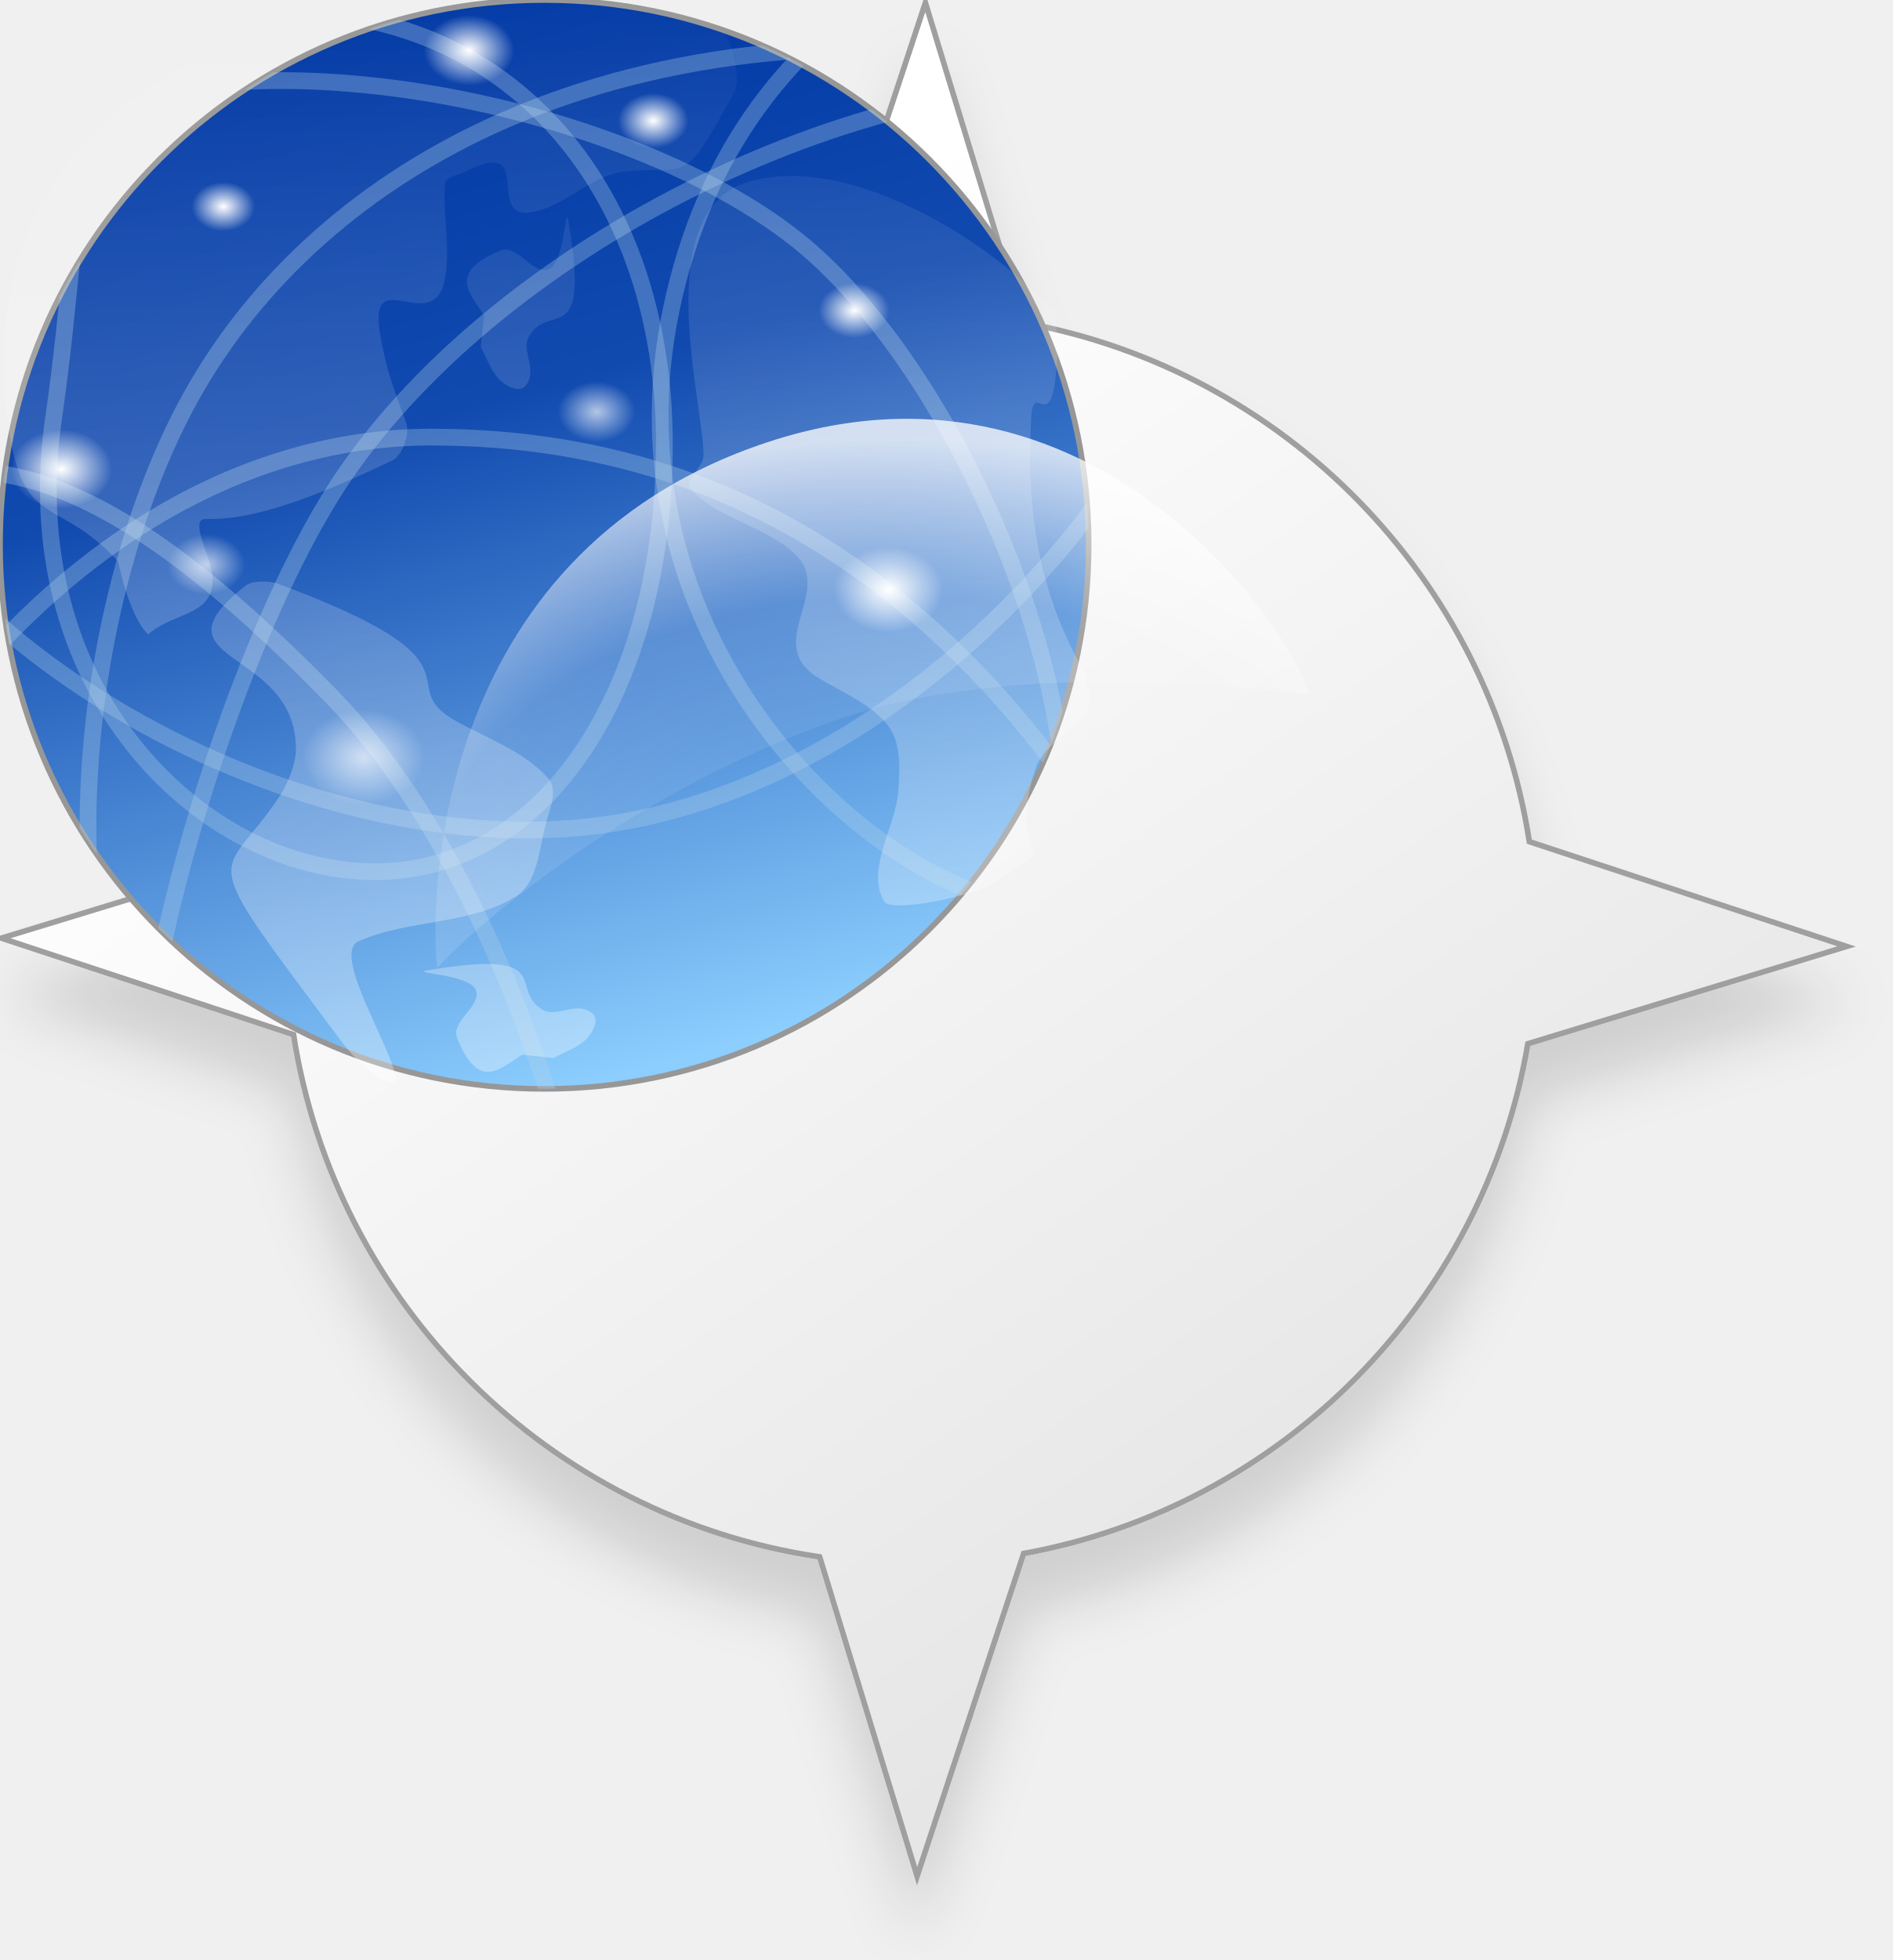
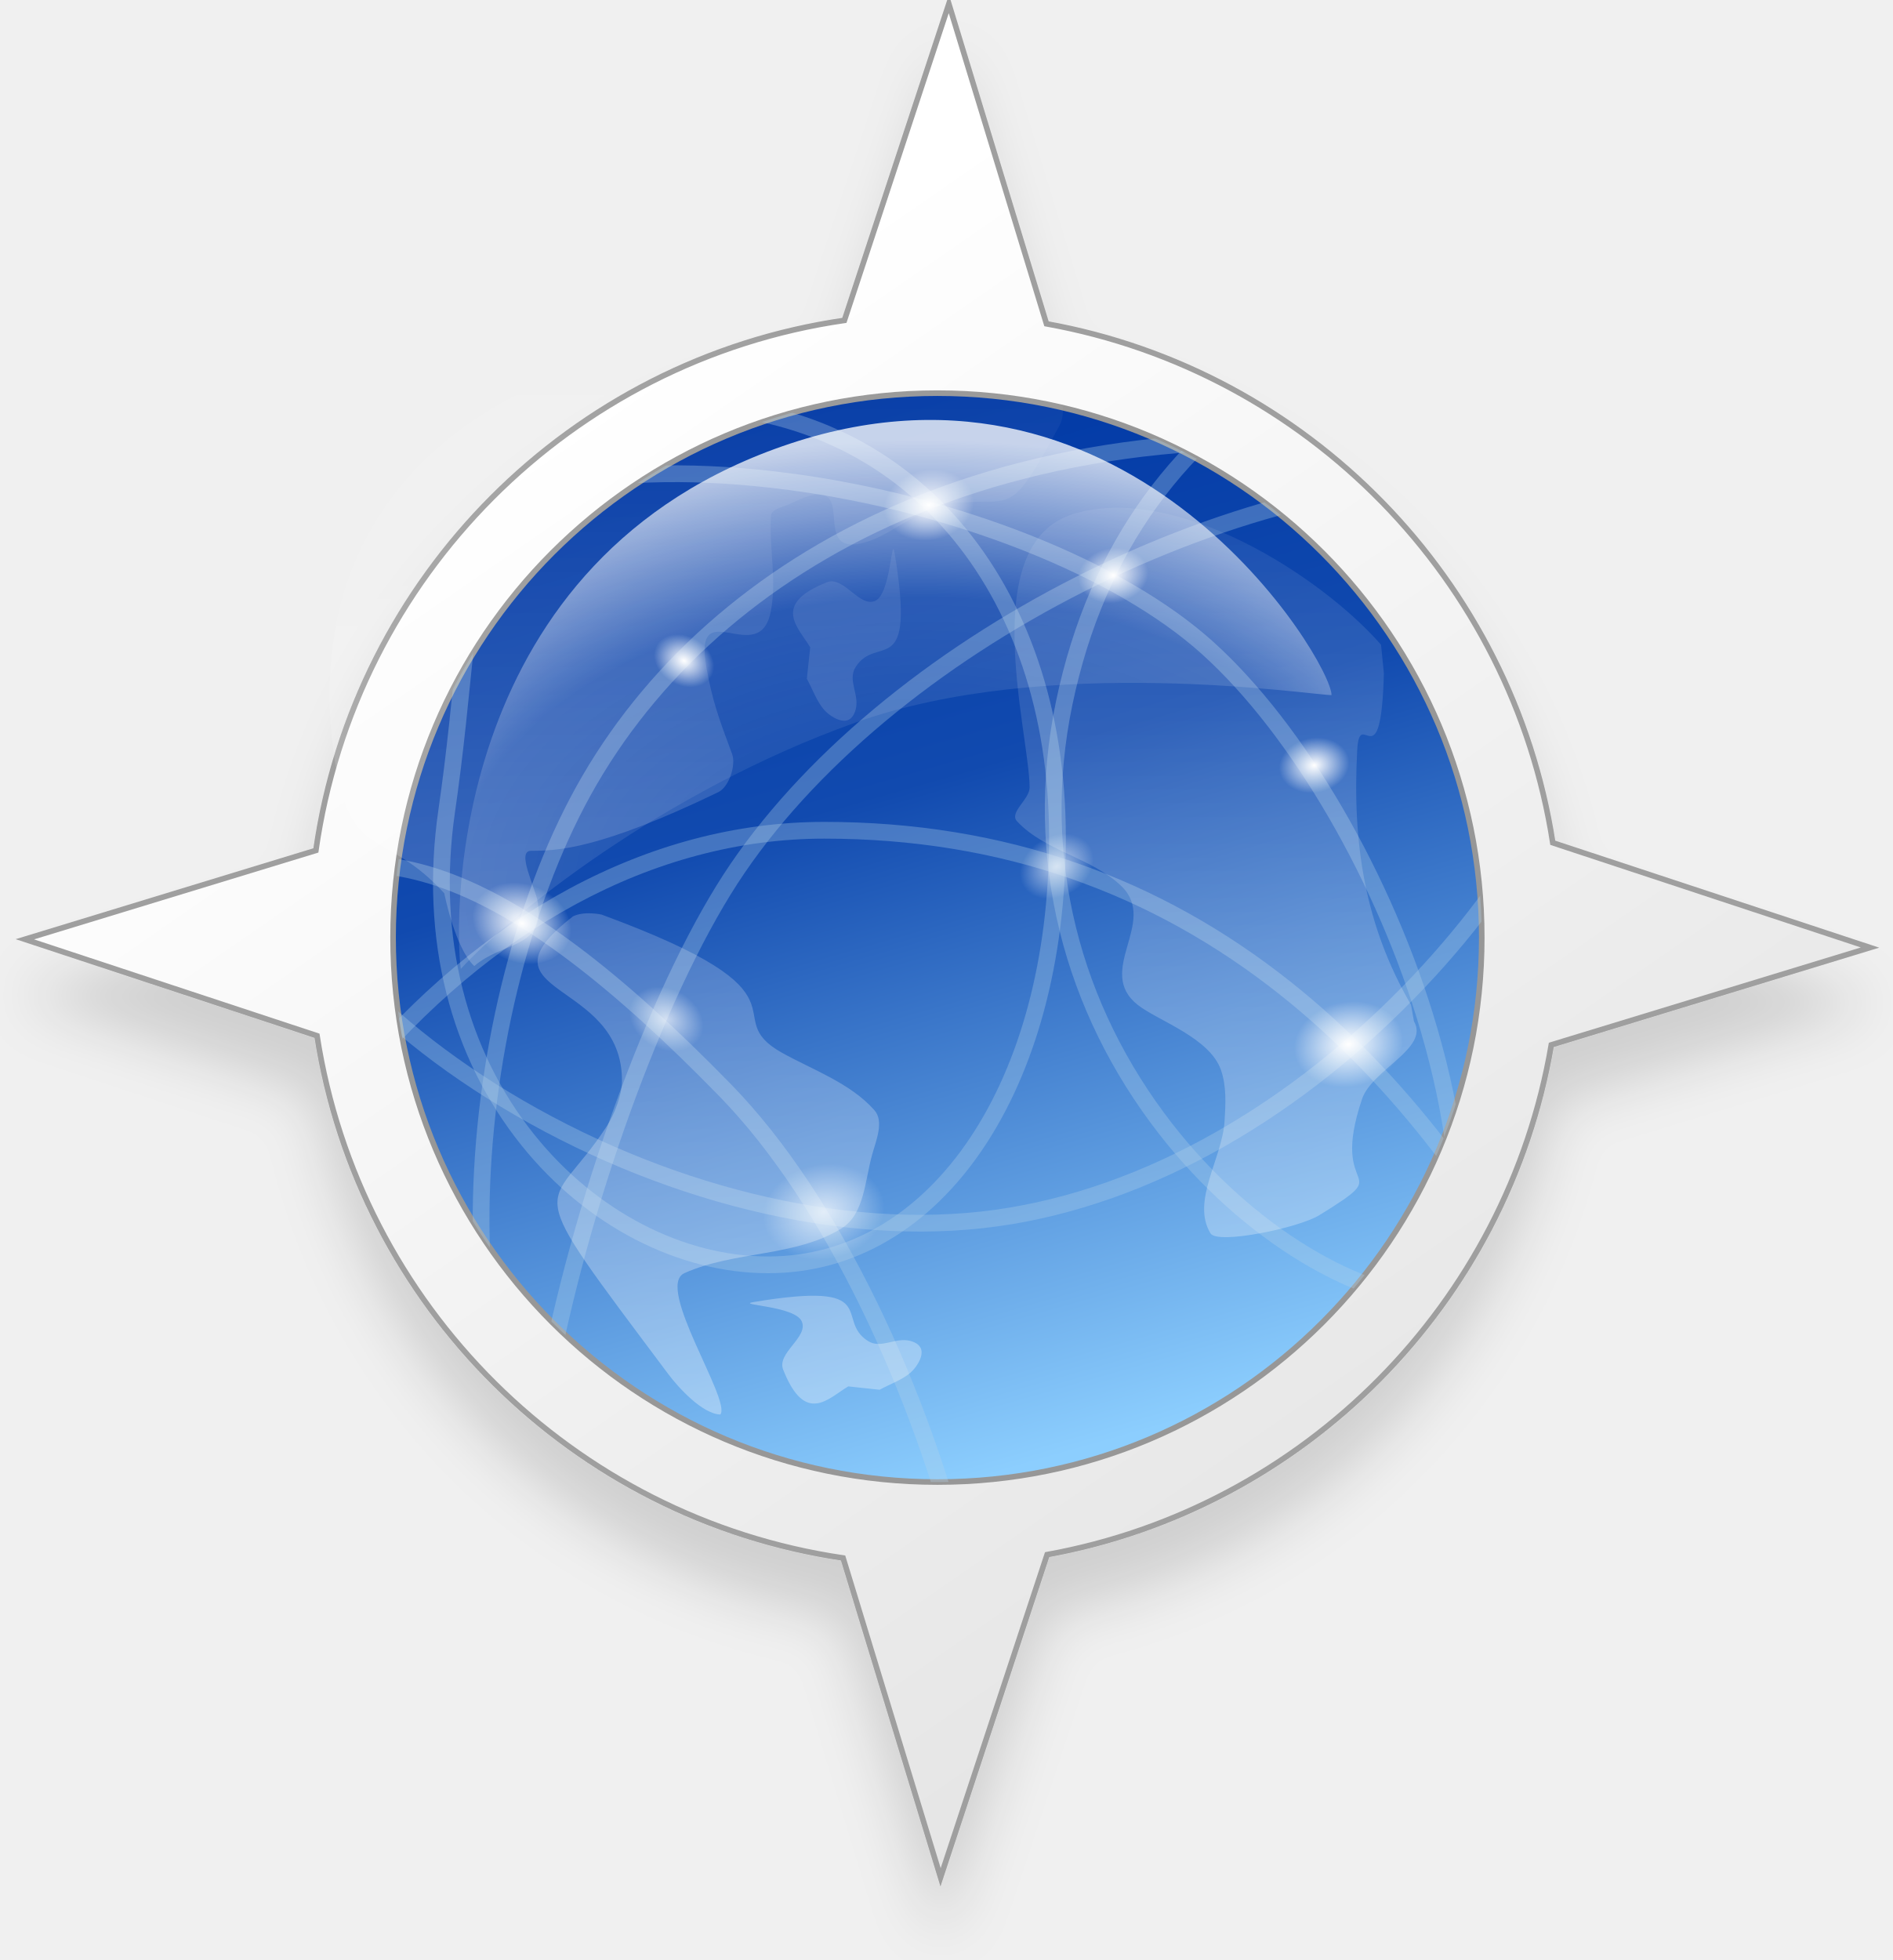
<svg xmlns="http://www.w3.org/2000/svg" xmlns:xlink="http://www.w3.org/1999/xlink" viewBox="0 0 339 351" preserveAspectRatio="xMinYMin" version="1.1">
  <defs>
    <linearGradient x1="28.38%" y1="22.97%" x2="73.593%" y2="90.77%" id="linearGradient-1">
      <stop stop-color="#FFF" offset="0%" />
      <stop stop-color="#E3E3E3" offset="100%" />
    </linearGradient>
    <filter x="-50%" y="-50%" width="200%" height="200%" filterUnits="objectBoundingBox" id="filter-2">
      <feOffset dx="0" dy="10" in="SourceAlpha" result="shadowOffsetOuter1" />
      <feGaussianBlur stdDeviation="5" in="shadowOffsetOuter1" result="shadowBlurOuter1" />
      <feColorMatrix values="0 0 0 0 0 0 0 0 0 0 0 0 0 0 0 0 0 0 0.135 0" in="shadowBlurOuter1" type="matrix" result="shadowMatrixOuter1" />
      <feMerge>
        <feMergeNode in="shadowMatrixOuter1" />
        <feMergeNode in="SourceGraphic" />
      </feMerge>
    </filter>
    <linearGradient x1="34.192%" y1="2.556%" x2="61.357%" y2="97.352%" id="linearGradient-3">
      <stop stop-color="#0038A5" offset="0%" />
      <stop stop-color="#114AAF" offset="36.4%" />
      <stop stop-color="#8CCEFE" offset="100%" />
    </linearGradient>
    <circle id="path-4" cx="97.5" cy="97.5" r="97.5" />
    <radialGradient cx="50%" cy="50%" fx="50%" fy="50%" r="50.604%" id="radialGradient-6">
      <stop stop-color="#FFF" offset="0%" />
      <stop stop-color="#FFF" stop-opacity="0" offset="100%" />
    </radialGradient>
    <radialGradient cx="50%" cy="50%" fx="50%" fy="50%" r="43.542%" id="radialGradient-7">
      <stop stop-color="#FFF" offset="0%" />
      <stop stop-color="#FFF" stop-opacity="0" offset="100%" />
    </radialGradient>
    <radialGradient cx="50%" cy="50%" fx="50%" fy="50%" r="43.542%" id="radialGradient-8">
      <stop stop-color="#FFF" stop-opacity=".67" offset="0%" />
      <stop stop-color="#FFF" stop-opacity="0" offset="100%" />
    </radialGradient>
    <radialGradient cx="52.99%" cy="86.031%" fx="52.99%" fy="86.031%" r="82.588%" id="radialGradient-9">
      <stop stop-color="#FFF" stop-opacity="0" offset="0%" />
      <stop stop-color="#FFF" stop-opacity=".135" offset="65.191%" />
      <stop stop-color="#FFF" stop-opacity=".765" offset="100%" />
    </radialGradient>
    <linearGradient x1="50%" y1="0%" x2="50%" y2="100%" id="linearGradient-10">
      <stop stop-color="#FFF" stop-opacity=".017" offset="0%" />
      <stop stop-color="#FFF" stop-opacity=".326" offset="100%" />
    </linearGradient>
  </defs>
  <g id="Page-1" stroke="none" stroke-width="1" fill="none" fill-rule="evenodd">
-     <g id="camino" transform="translate(4.257CFF, 0.257CFF)">
+     <g id="camino" transform="translate(4.202837, 0.202837)">
      <path d="M183.354,278.205 C229.491,269.844 265.787,233.221 273.662,186.917 L330.748,169.488 L273.927,150.723 L273.927,150.723 C266.63,103.611 229.971,66.2 183.239,57.782 L183.239,57.782 L165.752,0.504 L147.038,57.169 C98.059,64.271 59.346,103.07 52.374,152.091 L52.374,152.091 L0.252,168.004 L52.577,185.284 C60.057,233.581 98.393,271.681 146.806,278.805 L164.268,336 L183.354,278.205 Z" id="Oval-1" stroke="#9F9F9F" fill="url(#linearGradient-1)" filter="url(#filter-2)" />
-       <g id="Oval-lines" transform="translate(66.257CFF, 70.257CFF)">
+       <g id="Oval-lines" transform="translate(66.20284, 70.20284)">
        <mask id="mask-5" fill="#fff">
          <use xlink:href="#path-4" />
        </mask>
        <use id="Mask" stroke="#979797" fill="url(#linearGradient-3)" xlink:href="#path-4" />
        <path d="M67.18,157.605 C98.54,157.605 120.5,124.427 120.5,79.5 C120.5,33.722 92.797,0.664 51.432,0.664 C35.203,0.664 25.594,4.21 19.917,12.143 C15.183,18.758 13.372,26.896 11.439,45.623 C11.535,44.691 10.402,55.897 10.043,59.211 C9.439,64.775 8.833,69.689 8.119,74.617 C4.744,97.911 10.385,118.986 22.976,134.684 C34.532,149.091 51.059,157.605 67.18,157.605 L67.18,157.605 Z M67.18,154.605 C52.002,154.605 36.321,146.527 25.316,132.807 C13.248,117.762 7.832,97.523 11.088,75.047 C11.808,70.081 12.418,65.131 13.025,59.534 C13.386,56.208 14.52,44.989 14.423,45.931 C16.3,27.75 18.043,19.917 22.357,13.889 C27.376,6.875 36.077,3.664 51.432,3.664 C91.012,3.664 117.5,35.274 117.5,79.5 C117.5,122.968 96.559,154.605 67.18,154.605 L67.18,154.605 Z" id="Shape" opacity=".313" fill="#B1D1EA" mask="url(#mask-5)" />
        <path d="M179.958,186.492 C194.144,170.738 195.898,144.125 187.011,113.629 C179.065,86.361 163.317,59.299 146.859,44.481 C130.779,30.002 101.188,18.342 71.321,14.377 C39.106,10.1 11.892,15.269 -1.564,30.213 C-15.296,45.464 -24.459,82.232 -25.66,122.996 C-26.906,165.304 -19.409,202.846 -4.399,220.889 C10.513,238.815 45.644,241.246 88.825,230.735 C127.209,221.392 164.96,203.149 179.958,186.492 L179.958,186.492 Z M177.729,184.485 C163.21,200.609 125.967,218.606 88.115,227.82 C45.957,238.083 11.842,235.721 -2.093,218.97 C-16.518,201.631 -23.887,164.726 -22.661,123.084 C-21.48,82.972 -12.466,46.804 0.665,32.22 C13.304,18.184 39.592,13.191 70.926,17.351 C100.239,21.242 129.273,32.683 144.852,46.71 C160.866,61.13 176.332,87.706 184.131,114.469 C192.757,144.071 191.07,169.668 177.729,184.485 L177.729,184.485 Z" id="Shape" opacity=".313" fill="#B1D1EA" mask="url(#mask-5)" />
        <path d="M189.18,164.148 C204.425,164.148 215.395,154.252 222.261,136.286 C228.078,121.065 230.844,100.306 230.844,76.336 C230.844,69.816 231.803,62.715 233.64,54.721 C235.144,48.179 237.037,41.706 240.072,32.296 C240.31,31.56 242.795,23.917 243.489,21.742 C244.74,17.821 245.686,14.703 246.485,11.816 C248.452,4.705 249.446,-0.792 249.446,-5.39 C249.446,-16.685 243.197,-22.488 229.344,-22.488 C205.277,-22.488 181.973,-17.408 163.078,-6.744 C140.156,6.192 124.69,26.675 118.748,55.157 C112.854,83.412 120.206,110.803 137.186,132.651 C152.02,151.739 172.764,164.148 189.18,164.148 L189.18,164.148 Z M189.18,161.148 C173.797,161.148 153.866,149.225 139.555,130.81 C123.093,109.629 115.979,83.123 121.685,55.769 C127.446,28.151 142.369,8.388 164.553,-4.131 C182.954,-14.517 205.758,-19.488 229.344,-19.488 C241.587,-19.488 246.446,-14.976 246.446,-5.39 C246.446,-1.117 245.495,4.144 243.593,11.016 C242.807,13.86 241.871,16.943 240.631,20.83 C239.94,22.995 237.457,30.632 237.217,31.375 C234.158,40.86 232.244,47.404 230.717,54.049 C228.832,62.247 227.844,69.565 227.844,76.336 C227.844,128.311 215.295,161.148 189.18,161.148 L189.18,161.148 Z" id="Shape" opacity=".313" fill="#B1D1EA" mask="url(#mask-5)" />
        <path d="M98.479,281.549 C124.288,262.798 99.811,164.056 60.598,123.831 C20.979,83.191 -5.707,73.385 -31.023,91.779 C-56.819,110.521 -56.437,154.624 -30.518,190.298 C-16.548,209.526 9.548,236.68 33.374,256.011 C62.993,280.042 86.285,290.409 98.479,281.549 L98.479,281.549 Z M96.716,279.122 C86.173,286.783 63.777,276.814 35.265,253.681 C11.636,234.51 -14.279,207.546 -28.091,188.534 C-53.139,154.059 -53.505,111.821 -29.259,94.206 C-5.502,76.945 19.743,86.221 58.449,125.925 C96.57,165.028 120.558,261.8 96.716,279.122 L96.716,279.122 Z" id="Shape" opacity=".313" fill="#B1D1EA" mask="url(#mask-5)" />
        <path d="M-25.133,72.002 C-25.133,90.155 -7.619,111.524 19.277,127.775 C47.112,144.593 80.102,153.094 108.187,149.226 C135.804,145.423 163.067,129.441 184.908,106.334 C204.352,85.761 216.908,61.912 216.908,45.763 C216.908,30.334 199.857,4.722 175.256,-18.336 C149.334,-42.633 121.121,-58.551 100.537,-58.551 C79.908,-58.551 49.658,-38.04 21.092,-7.116 C-6.049,22.266 -25.133,54.162 -25.133,72.002 L-25.133,72.002 Z M-22.133,72.002 C-22.133,55.15 -3.365,23.782 23.296,-5.081 C51.331,-35.43 81.006,-55.551 100.537,-55.551 C120.173,-55.551 147.789,-39.97 173.205,-16.147 C197.242,6.383 213.908,31.417 213.908,45.763 C213.908,61.007 201.695,84.204 182.727,104.273 C161.324,126.918 134.652,142.554 107.778,146.254 C80.43,150.02 48.113,141.693 20.828,125.207 C-5.262,109.443 -22.133,88.859 -22.133,72.002 L-22.133,72.002 Z" id="Shape" opacity=".313" fill="#B1D1EA" mask="url(#mask-5)" />
        <path d="M36.237,211.858 C51.387,224.532 103.238,235.024 154.45,236.56 C211.775,238.279 250.354,228.749 250.354,207.711 C250.354,201.204 250.185,203.991 252.191,173.968 C253.82,149.595 254.415,132.78 253.827,115.328 C252.89,87.512 248.761,64.744 240.43,47.157 C230.449,26.088 214.671,13.203 192.237,9.798 C153.002,3.844 118.428,7.678 90.028,20.037 C64.447,31.168 44.696,48.958 32.757,70.568 C21.469,91 14.514,119.682 14.269,146.592 C14.005,175.695 21.456,199.492 36.237,211.858 L36.237,211.858 Z M38.162,209.557 C24.203,197.879 17.012,174.914 17.269,146.619 C17.509,120.189 24.346,91.996 35.383,72.018 C47,50.992 66.246,33.657 91.225,22.788 C119.087,10.663 153.092,6.892 191.787,12.764 C213.18,16.011 228.146,28.233 237.718,48.441 C245.843,65.592 249.904,87.987 250.829,115.429 C251.413,132.757 250.821,149.487 249.198,173.768 C247.181,203.946 247.354,201.098 247.354,207.711 C247.354,225.989 209.973,235.224 154.54,233.562 C103.984,232.045 52.619,221.651 38.162,209.557 L38.162,209.557 Z" id="Shape" opacity=".313" fill="#B1D1EA" mask="url(#mask-5)" />
        <path d="M37.979,236.773 C58.326,236.773 110.147,229.777 150.101,220.358 C206.222,207.127 239.84,190.385 239.84,170.006 C239.84,162.531 240.031,159.162 241.616,135.158 C242.564,120.802 243.059,111.428 243.287,101.654 C243.86,77.044 242.276,58.005 237.649,43.442 C231.957,25.529 221.719,15.225 206.092,13.828 C155.343,9.293 89.123,42.193 60.436,84.306 C46.891,104.189 33.02,141.568 26.47,175.025 C19.155,212.395 22.214,236.773 37.979,236.773 L37.979,236.773 Z M37.979,233.773 C25.328,233.773 22.476,211.047 29.414,175.601 C35.892,142.512 49.626,105.503 62.915,85.995 C91.002,44.763 156.182,12.38 205.825,16.816 C220.095,18.091 229.432,27.489 234.789,44.35 C239.294,58.525 240.854,77.279 240.288,101.584 C240.062,111.305 239.568,120.644 238.623,134.96 C237.03,159.066 236.84,162.432 236.84,170.006 C236.84,188.203 203.959,204.578 149.413,217.438 C109.669,226.807 58.073,233.773 37.979,233.773 L37.979,233.773 Z" id="Shape" opacity=".313" fill="#B1D1EA" mask="url(#mask-5)" />
        <path d="M-41.324,201.059 C-41.324,221.994 -32.988,233.731 -15.301,239.414 C-7.516,241.916 2.169,243.323 14.951,243.996 C24.824,244.516 33.273,244.592 55.286,244.524 C61.083,244.507 64,244.5 67.5,244.5 C105.015,244.5 146.143,238.553 174.664,227.967 C209.655,214.98 224.486,195.905 212.239,171.86 C198.056,144.015 181.157,121.622 160.806,105.446 C137.249,86.722 109.56,76.779 77.242,76.779 C45.485,76.779 15.52,93.694 -7.815,121.789 C-28.369,146.535 -41.324,177.563 -41.324,201.059 L-41.324,201.059 Z M-38.324,201.059 C-38.324,178.321 -25.641,147.947 -5.508,123.706 C17.301,96.245 46.471,79.779 77.242,79.779 C108.873,79.779 135.906,89.486 158.939,107.794 C178.919,123.675 195.564,145.732 209.566,173.222 C220.766,195.212 207.165,212.704 173.62,225.155 C145.471,235.602 104.685,241.5 67.5,241.5 C63.996,241.5 61.076,241.507 55.277,241.524 C33.325,241.592 24.905,241.516 15.109,241 C2.563,240.34 -6.889,238.966 -14.383,236.558 C-30.815,231.278 -38.324,220.705 -38.324,201.059 L-38.324,201.059 Z" id="Shape" opacity=".313" fill="#B1D1EA" mask="url(#mask-5)" />
      </g>
-       <g id="highlights" transform="translate(78.257CFF, 81.257CFF)">
-         <ellipse id="Oval-11" fill="url(#radialGradient-6)" transform="translate(11.257CFF, 84.257CFF) rotate(20.257CFF) translate(-11.257CFF, -84.257CFF)" cx="11" cy="84" rx="9" ry="7" />
-         <ellipse id="Oval-11-Copy" fill="url(#radialGradient-7)" transform="translate(40.257CFF, 37.257CFF) rotate(-330.257CFF) translate(-40.257CFF, -37.257CFF)" cx="40" cy="37" rx="6.515" ry="5.067" />
-         <ellipse id="Oval-11-Copy-2" fill="url(#radialGradient-7)" transform="translate(84.257CFF, 9.257CFF) rotate(-10.257CFF) translate(-84.257CFF, -9.257CFF)" cx="84" cy="9" rx="9.31" ry="7.241" />
-         <ellipse id="Oval-11-Copy-3" fill="url(#radialGradient-7)" transform="translate(117.257CFF, 21.60665) rotate(-10.257CFF) translate(-117.257CFF, -21.60665)" cx="117" cy="21.607" rx="7.267" ry="5.652" />
-         <ellipse id="Oval-11-Copy-4" fill="url(#radialGradient-7)" transform="translate(153.257CFF, 55.60665) rotate(-10.257CFF) translate(-153.257CFF, -55.60665)" cx="153" cy="55.607" rx="7.267" ry="5.652" />
-         <ellipse id="Oval-11-Copy-5" fill="url(#radialGradient-7)" transform="translate(159.1376, 105.6067) rotate(-10.257CFF) translate(-159.1376, -105.6067)" cx="159.138" cy="105.607" rx="11.279" ry="8.773" />
-         <ellipse id="Oval-11-Copy-6" fill="url(#radialGradient-8)" transform="translate(65.13761, 135.6067) rotate(-10.257CFF) translate(-65.13761, -135.6067)" cx="65.138" cy="135.607" rx="12.592" ry="9.793" />
-         <ellipse id="Oval-11-Copy-7" fill="url(#radialGradient-8)" transform="translate(36.93585, 101.0831) rotate(28.257CFF) translate(-36.93585, -101.0831)" cx="36.936" cy="101.083" rx="8.004" ry="6.225" />
-         <ellipse id="Oval-11-Copy-8" fill="url(#radialGradient-8)" transform="translate(106.8624, 73.74601) rotate(-30.257CFF) translate(-106.8624, -73.74601)" cx="106.862" cy="73.746" rx="8.004" ry="6.225" />
+       <g id="highlights" transform="translate(78.20284, 81.20284)">
+         <ellipse id="Oval-11" fill="url(#radialGradient-6)" transform="translate(11.20284, 84.20284) rotate(20.20284) translate(-11.20284, -84.20284)" cx="11" cy="84" rx="9" ry="7" />
+         <ellipse id="Oval-11-Copy" fill="url(#radialGradient-7)" transform="translate(40.20284, 37.20284) rotate(-330.2028) translate(-40.20284, -37.20284)" cx="40" cy="37" rx="6.515" ry="5.067" />
+         <ellipse id="Oval-11-Copy-2" fill="url(#radialGradient-7)" transform="translate(84.20284, 9.202837) rotate(-10.20284) translate(-84.20284, -9.202837)" cx="84" cy="9" rx="9.31" ry="7.241" />
+         <ellipse id="Oval-11-Copy-3" fill="url(#radialGradient-7)" transform="translate(117.2028, 21.60665) rotate(-10.20284) translate(-117.2028, -21.60665)" cx="117" cy="21.607" rx="7.267" ry="5.652" />
+         <ellipse id="Oval-11-Copy-4" fill="url(#radialGradient-7)" transform="translate(153.2028, 55.60665) rotate(-10.20284) translate(-153.2028, -55.60665)" cx="153" cy="55.607" rx="7.267" ry="5.652" />
+         <ellipse id="Oval-11-Copy-5" fill="url(#radialGradient-7)" transform="translate(159.1376, 105.6067) rotate(-10.20284) translate(-159.1376, -105.6067)" cx="159.138" cy="105.607" rx="11.279" ry="8.773" />
+         <ellipse id="Oval-11-Copy-6" fill="url(#radialGradient-8)" transform="translate(65.13761, 135.6067) rotate(-10.20284) translate(-65.13761, -135.6067)" cx="65.138" cy="135.607" rx="12.592" ry="9.793" />
+         <ellipse id="Oval-11-Copy-7" fill="url(#radialGradient-8)" transform="translate(36.93585, 101.0831) rotate(28.20284) translate(-36.93585, -101.0831)" cx="36.936" cy="101.083" rx="8.004" ry="6.225" />
+         <ellipse id="Oval-11-Copy-8" fill="url(#radialGradient-8)" transform="translate(106.8624, 73.74601) rotate(-30.20284) translate(-106.8624, -73.74601)" cx="106.862" cy="73.746" rx="8.004" ry="6.225" />
      </g>
      <path d="M78.333,173.316 C77.095,164.031 76.15,99.498 137.419,79.208 C198.689,58.918 234.297,118.273 234.297,124.279 C230.607,124.279 183.468,116.881 148.91,129.238 C114.353,141.596 86.792,164.031 78.333,173.316 Z" id="Path-5" fill="url(#radialGradient-9)" />
-       <g id="coutries" transform="translate(54.257CFF, 59.257CFF)" fill="url(#linearGradient-10)">
+       <g id="coutries" transform="translate(54.20284, 59.20284)" fill="url(#linearGradient-10)">
        <path d="M26.547,113.6 C31.502,109.213 39.4,110.464 37.885,102.011 C37.417,99.4 34.035,92.955 36.724,92.955 C41.199,92.955 48.812,92.823 70.271,82.444 C72.169,81.526 73.465,77.605 72.724,75.622 C70.271,69.062 69.192,66.055 68.13,60.135 C65.677,46.47 77.717,60.657 79.685,49.938 C80.726,44.266 79.344,38.689 79.685,32.932 C79.756,31.717 82.261,31.268 83.355,30.72 C96.963,23.907 85.422,41.242 96.963,37.593 C101.717,36.089 106.732,31.251 111.776,30.72 C123.375,29.499 122.068,33.957 131.369,16.791 C132.473,14.754 131.827,12.112 131.369,9.841 C131.024,8.127 130.16,6.478 129.023,5.149 C126.317,1.985 119.767,1.032 116.514,0.893 C103.87,0.351 91.194,0.134 78.548,0.632 C26.865,2.665 -6.253,31.87 1.833,78.457 C4.647,94.671 10.674,89.067 21.175,100.568 C21.175,100.568 23.075,110.354 26.547,113.6 Z M86.717,56.522 C84.651,53.026 79.658,48.835 89.719,44.866 C92.713,43.684 95.526,49.436 98.352,48.2 C101.192,46.958 101.261,36.195 101.822,39.572 C105.693,62.881 98.679,53.971 94.845,60.057 C93.348,62.433 95.608,65 94.845,67.704 C93.752,71.58 90.035,68.679 89.197,67.704 C87.818,66.097 87.141,64 86.113,62.149 L86.717,56.522 Z M93.527,188.871 C90.031,190.937 85.839,195.93 81.87,185.869 C80.689,182.875 86.441,180.062 85.205,177.236 C83.962,174.396 73.199,174.327 76.576,173.766 C99.886,169.894 90.975,176.909 97.061,180.743 C99.438,182.24 102.005,179.98 104.708,180.743 C108.585,181.836 105.684,185.553 104.708,186.39 C103.101,187.77 101.005,188.446 99.153,189.474 L93.527,188.871 Z M188.96,56.057 C178.094,43.65 152.241,27.143 133.967,32.6 C116.261,37.888 125.943,71.787 126.018,81.587 C126.035,83.75 122.288,86.085 123.759,87.669 C128.761,93.053 137.212,94.188 142.481,99.311 C149.099,105.743 137.61,114.494 145.43,120.59 C149.045,123.408 158.247,126.415 160.28,132.188 C161.303,135.09 161.128,138.326 160.932,141.396 C160.502,148.125 154.924,155.696 158.412,161.465 C159.656,163.523 174.215,160.489 177.916,158.208 C192.291,149.347 179.436,155.479 185.561,137.4 C187.35,132.121 197.657,128.32 194.857,123.5 L194.335,120.546 C186.085,106.346 183.788,91.678 184.692,74.947 C185.13,66.847 188.933,80.882 189.471,61.182 L188.96,56.057 Z M44.219,104.704 C25.875,118.998 53.232,115.716 52.999,134.319 C52.968,136.759 51.582,140.261 50.304,142.238 C39.639,158.729 33.848,150.009 61.336,186.725 C63.034,188.991 67.392,193.824 70.619,193.906 C72.63,191.404 58.874,170.993 64.174,168.597 C73.09,164.566 84.116,165.739 92.398,160.528 C96.388,158.018 96.531,151.997 97.784,147.453 C98.497,144.867 99.99,141.432 98.219,139.417 C93.931,134.541 86.968,132.098 81.674,129.133 C69.623,122.383 89.036,118.977 49.334,104.374 C49.334,104.374 46.226,103.686 44.219,104.704 Z" id="Path-6" />
      </g>
    </g>
  </g>
</svg>
